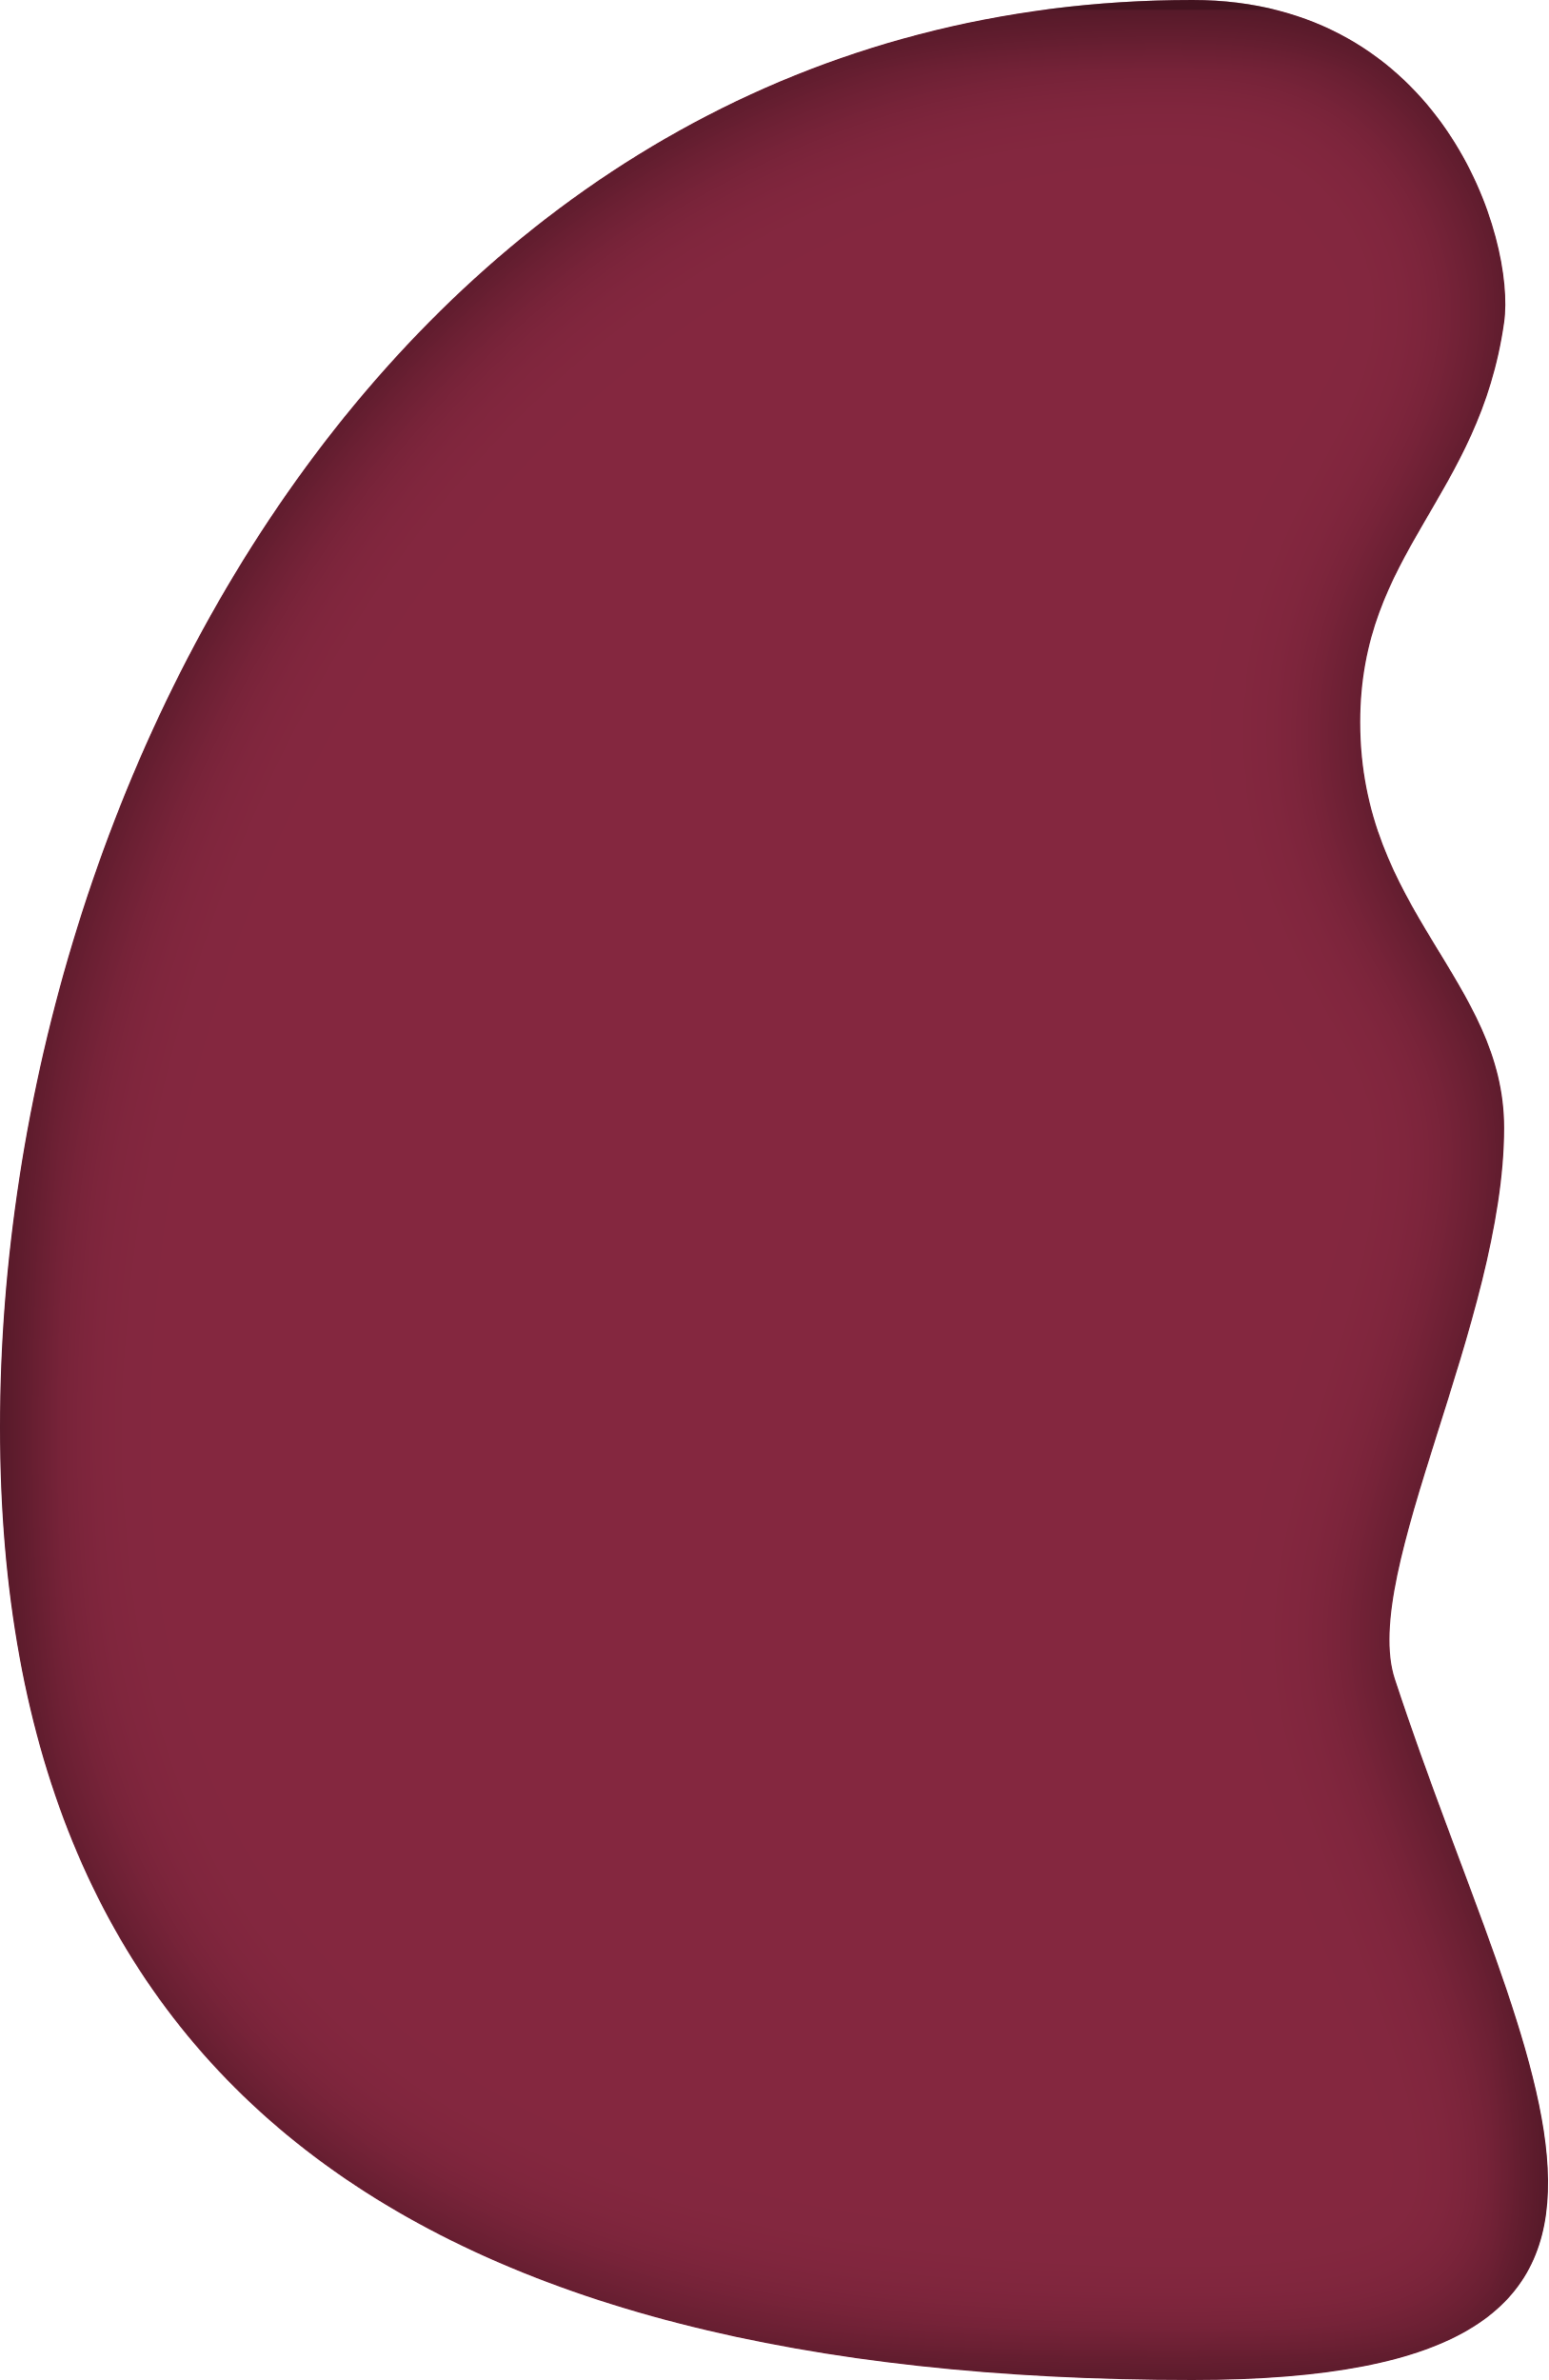
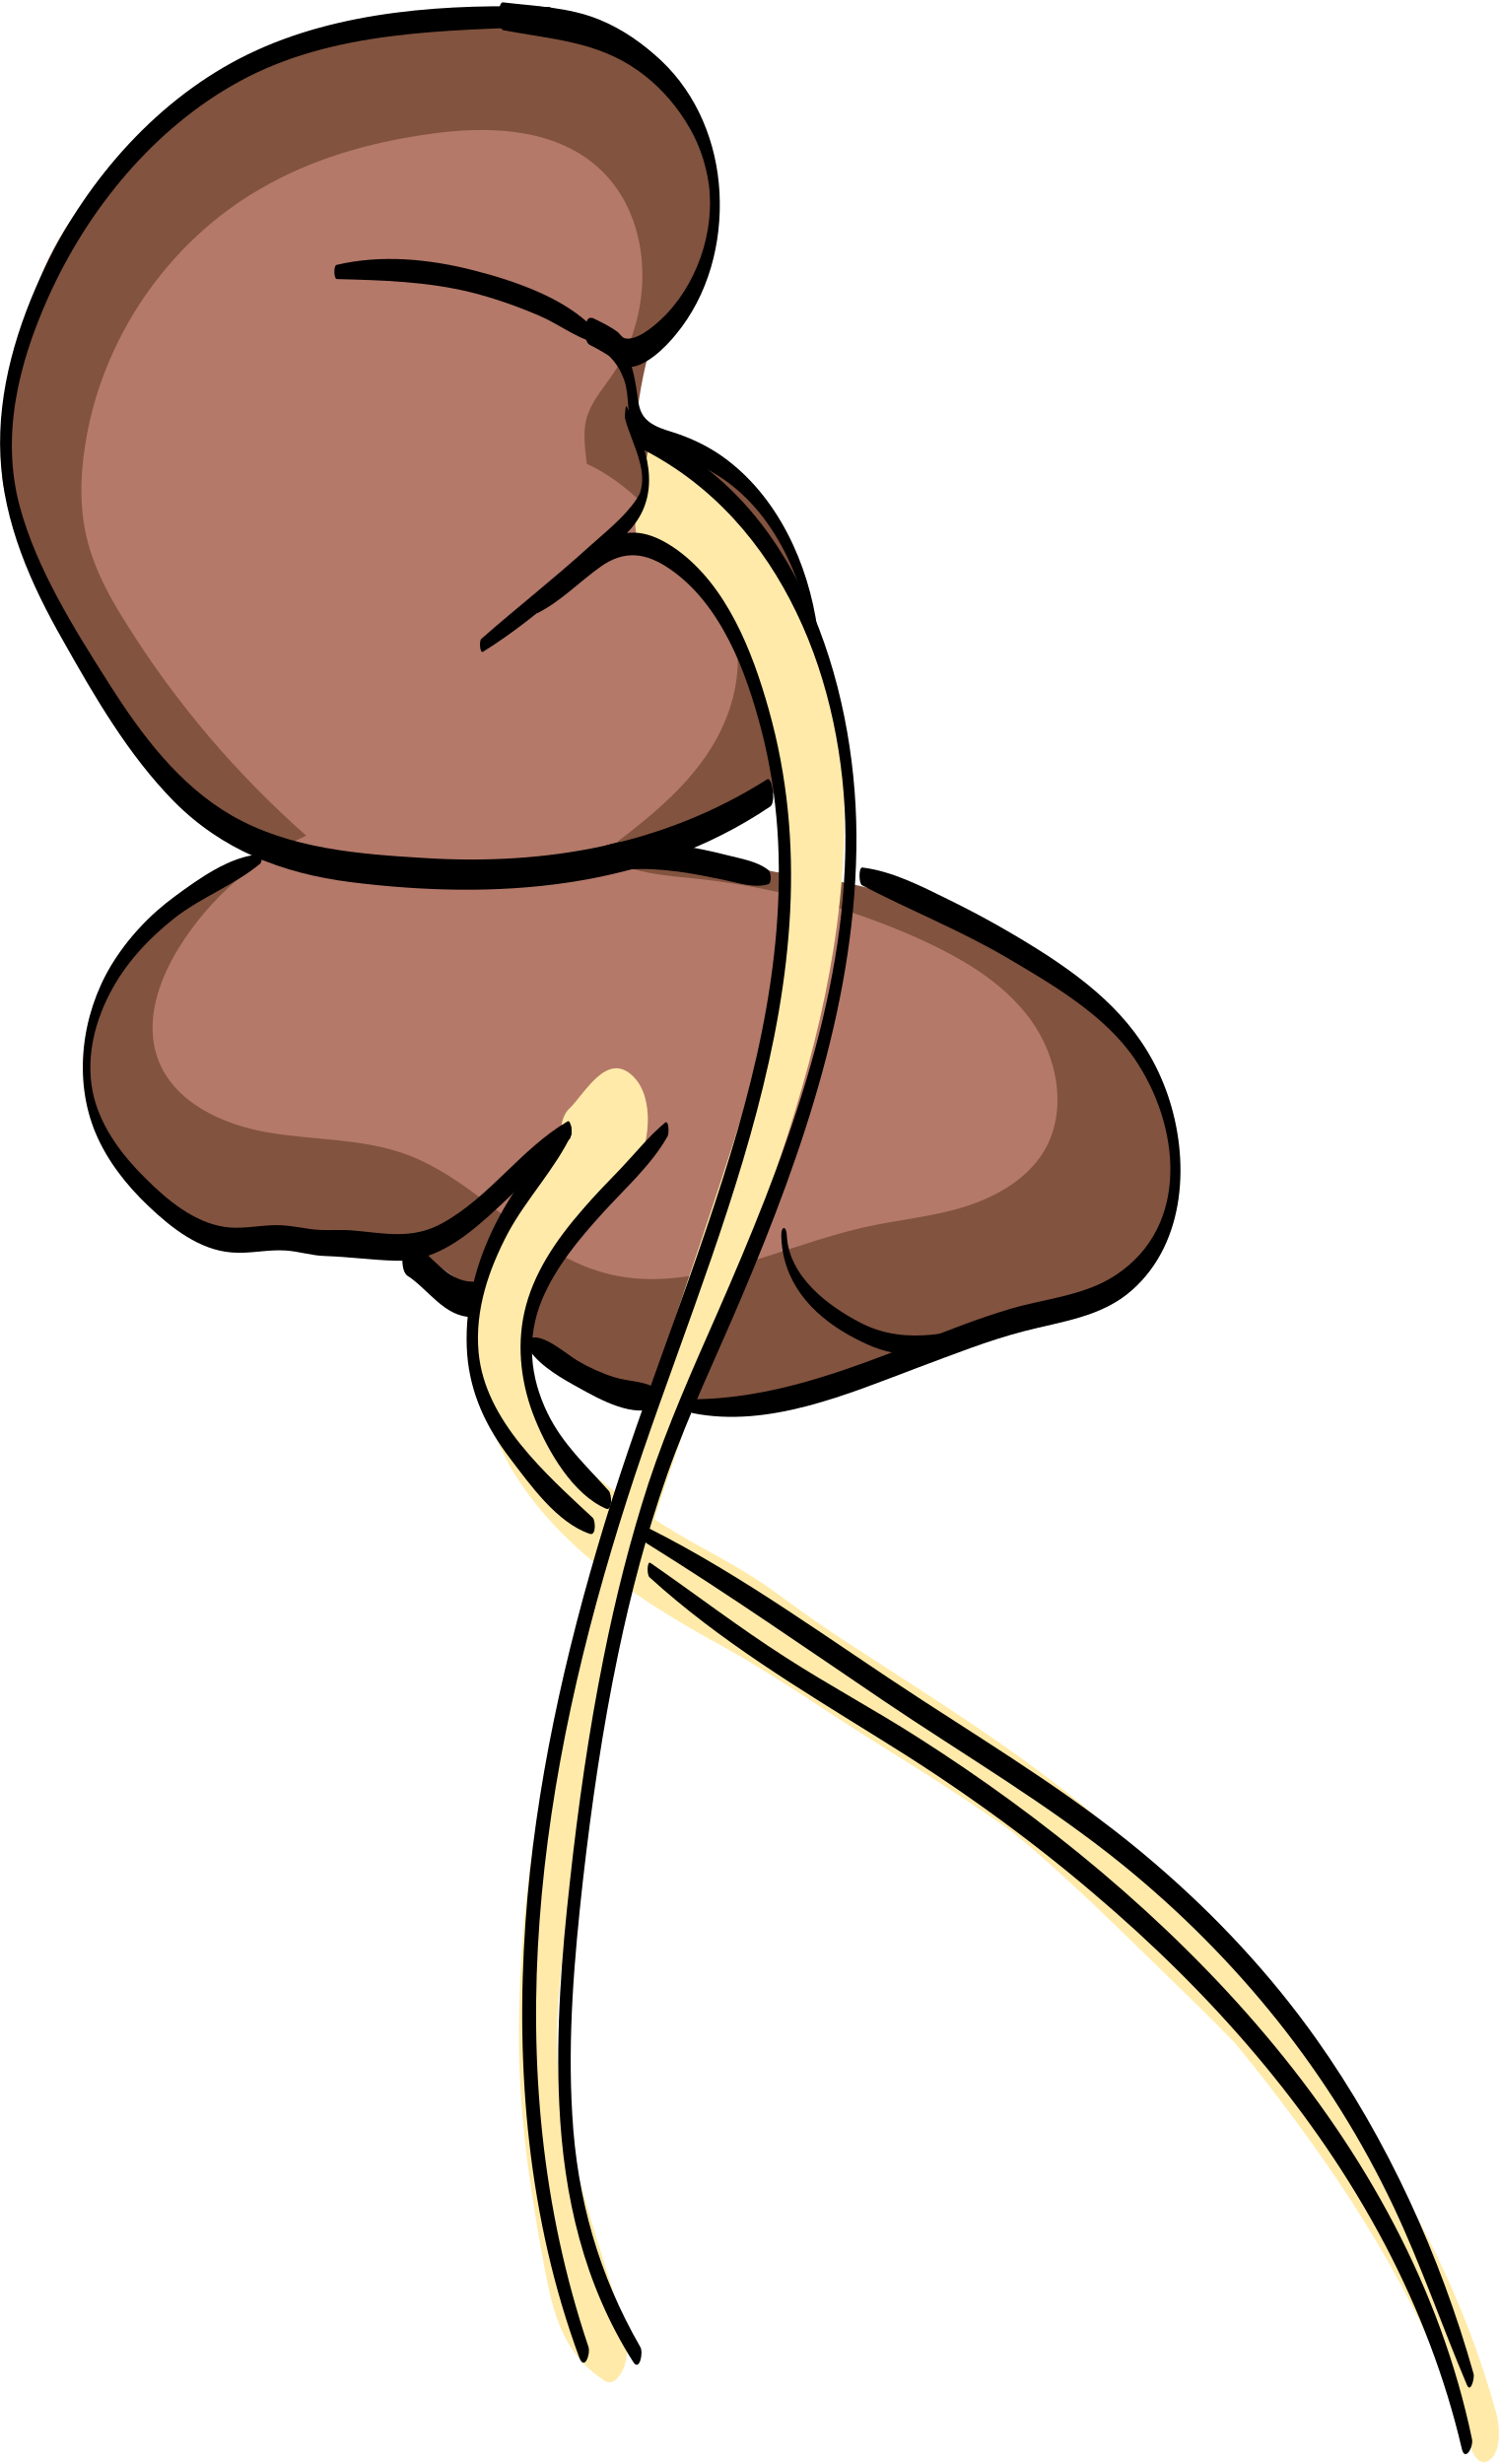
- <svg xmlns="http://www.w3.org/2000/svg" xmlns:xlink="http://www.w3.org/1999/xlink" width="320px" height="492px" viewBox="0 0 320 492" version="1.1">
-   <defs>
-     <path d="M73.508,492 C233.624,492 320,430.899 320,295.037 C320,159.175 233.624,0 73.508,0 C21.851,0 6.64,49.333 9.079,66.649 C14.206,103.054 38.827,114.135 38.827,149.299 C38.827,188.243 9.079,202.654 9.079,233.147 C9.079,273.084 38.827,325.184 31.668,347.051 C4.49,430.065 -39.541,492 73.508,492 Z" id="path-1" />
-     <filter x="-4.4%" y="-2.8%" width="108.8%" height="105.7%" filterUnits="objectBoundingBox" id="filter-2">
-       <feGaussianBlur stdDeviation="13" in="SourceAlpha" result="shadowBlurInner1" />
-       <feOffset dx="0" dy="2" in="shadowBlurInner1" result="shadowOffsetInner1" />
-       <feComposite in="shadowOffsetInner1" in2="SourceAlpha" operator="arithmetic" k2="-1" k3="1" result="shadowInnerInner1" />
-       <feColorMatrix values="0 0 0 0 0   0 0 0 0 0   0 0 0 0 0  0 0 0 0.5 0" type="matrix" in="shadowInnerInner1" />
-     </filter>
-   </defs>
+ <svg xmlns="http://www.w3.org/2000/svg" width="381px" height="626px" viewBox="0 0 381 626" version="1.1">
  <g id="Page-1" stroke="none" stroke-width="1" fill="none" fill-rule="evenodd">
-     <g id="Oval" transform="translate(160, 246) scale(-1, 1) translate(-160, -246) ">
-       <use fill="#84273F" fill-rule="evenodd" xlink:href="#path-1" />
-       <use fill="black" fill-opacity="1" filter="url(#filter-2)" xlink:href="#path-1" />
+     <g id="Group-42" transform="translate(0.017419, 0.595795)" fill-rule="nonzero">
+       <path d="M164.483,122.304 C169.083,113.404 162.583,121.304 161.683,111.304 C161.183,105.804 163.083,95.604 164.483,90.304 C165.783,85.204 167.983,87.004 175.883,73.504 C187.683,53.404 178.683,28.504 159.283,13.304 C145.183,2.204 125.083,0.904 107.383,3.404 C89.083,6.004 78.183,8.004 62.183,17.304 C33.183,34.104 10.483,54.704 5.383,87.804 C3.883,97.904 -1.417,114.804 1.283,124.704 C3.683,133.704 8.283,142.004 13.283,149.904 C28.683,174.504 42.483,203.504 69.283,215.904 C52.983,223.304 40.983,227.504 31.483,242.704 C24.983,253.104 18.983,268.404 23.183,279.904 C28.183,293.404 47.483,313.804 61.683,316.204 C75.883,318.604 86.183,310.404 99.783,315.204 C122.583,323.304 138.583,350.804 169.183,355.604 C196.883,360.004 218.583,350.104 243.483,338.204 C252.983,333.704 264.283,334.904 274.383,331.904 C284.483,328.904 286.183,327.904 291.483,318.804 C298.883,306.204 302.283,286.204 289.583,266.804 C281.583,254.604 273.783,245.704 260.383,239.704 C238.683,230.004 222.683,223.804 198.983,221.204 C188.383,220.104 183.783,213.904 169.083,219.104 C181.183,210.004 193.583,206.804 202.183,194.304 C210.783,181.804 206.883,155.404 201.483,141.204 C198.883,134.404 198.583,136.004 194.983,129.704 C184.383,111.004 167.583,120.104 157.283,102.004" id="Path" fill="#82533F" />
+       <g id="Group" opacity="0.4" transform="translate(19.98258, 32.4042)" fill="#FFB1A8">
+         <path d="M124.6,110.4 C128.3,103.2 130,94.9 129.3,86.7 C128.9,82.3 127.9,77.7 129,73.4 C130.1,69.3 133,66 135.4,62.5 C146.8,46.1 146.2,20.7 130.5,8.3 C119.1,-0.7 103.1,-1 88.7,1.1 C73.8,3.2 59.1,7.4 46.1,15 C22.5,28.6 5.7,53.3 1.6,80.3 C0.3,88.5 0.2,97 2.4,105.1 C4.4,112.4 8.1,119.2 12.2,125.6 C24.7,145.6 40.1,163.7 57.8,179.3 C44.6,185.3 33.2,195.3 25.5,207.7 C20.2,216.2 16.7,226.7 20.1,236 C24.1,247 36.4,252.7 48,254.7 C59.6,256.7 71.6,256.2 82.7,260.1 C101.3,266.7 114.2,285 133.2,290.3 C155.1,296.5 177.4,283.8 199.6,278.8 C208,276.9 216.6,276.2 224.7,273.7 C232.9,271.2 240.9,266.7 245.3,259.4 C251.3,249.2 248.8,235.6 241.8,226 C234.8,216.4 224.1,210.3 213.3,205.4 C195.6,197.5 176.7,192.4 157.5,190.3 C148.9,189.4 139.8,188.9 132.6,184.1 C142.4,176.7 152.5,169.1 159.4,159 C166.4,148.9 169.9,135.5 165.5,124 C163.4,118.5 159.6,113.7 155.8,109.1 C147.5,98.8 138.5,88 126,83.6" id="Path" />
+       </g>
+       <path d="M165.783,118.504 C165.983,119.904 165.183,121.004 164.083,122.004 C160.883,124.904 159.583,139.404 165.483,140.204 C172.383,141.104 176.083,145.604 179.483,151.204 C183.483,157.904 186.783,165.004 189.783,172.104 C195.983,186.704 199.683,202.004 199.883,217.904 C200.283,251.204 188.183,284.004 177.883,315.304 C155.683,382.304 130.483,450.004 131.883,521.704 C132.283,540.204 135.083,558.204 138.483,576.404 C140.683,587.904 143.383,597.704 153.683,604.304 C155.983,605.704 157.883,602.504 158.483,600.904 C159.683,597.704 159.583,594.004 158.583,590.804 C153.583,574.104 147.883,557.504 143.983,540.604 C140.083,523.704 141.383,507.104 143.783,490.104 C148.583,456.004 153.483,421.604 163.783,388.704 C182.883,327.804 215.183,270.204 214.483,204.704 C214.283,185.604 209.383,168.204 200.583,151.404 C196.483,143.604 191.883,136.304 186.083,129.604 C180.683,123.304 174.883,117.404 169.983,110.604 C167.183,106.804 164.983,112.104 164.483,114.604 C163.583,118.904 163.583,125.404 166.283,129.204 C174.983,141.104 186.083,150.904 193.483,163.904 C200.883,176.804 205.983,190.104 206.183,205.104 C206.483,235.404 197.183,265.504 187.183,293.904 C176.583,324.004 163.883,353.404 154.683,384.004 C144.783,417.004 139.783,451.304 134.983,485.404 C132.183,504.904 130.783,524.404 134.683,543.804 C138.483,563.004 145.083,581.704 150.883,600.404 C152.483,595.904 154.183,591.404 155.783,586.904 C147.283,581.404 147.483,573.104 145.783,563.504 C142.983,547.104 141.083,530.904 141.283,514.304 C141.583,480.104 148.683,446.004 157.783,413.204 C167.183,379.404 179.683,346.804 190.683,313.604 C201.883,279.704 211.383,244.804 208.683,208.804 C207.283,189.704 202.683,170.804 194.283,153.504 C190.583,145.904 186.583,138.204 181.683,131.304 C177.583,125.604 172.383,121.004 164.983,122.004 C165.783,127.704 166.483,133.504 167.283,139.204 C172.583,131.904 173.283,121.404 170.983,112.904 C170.483,110.904 169.383,108.404 167.183,109.904 C165.183,111.004 165.483,116.504 165.783,118.504 L165.783,118.504 Z" id="Path" fill="#FFEAA9" />
+       <path d="M146.683,281.804 C128.583,304.404 114.283,331.904 124.683,361.304 C133.883,387.304 159.383,404.404 182.383,417.004 C196.083,424.504 208.983,433.604 222.183,441.904 C235.683,450.304 249.183,458.804 261.983,468.304 C286.483,486.504 307.083,509.004 325.483,533.304 C345.883,560.204 363.283,588.704 373.583,621.104 C375.483,617.604 377.483,614.204 379.383,610.704 C373.483,596.004 368.083,581.404 360.983,567.204 C353.983,553.404 345.983,540.004 336.483,527.704 C326.283,514.504 314.583,502.504 302.783,490.704 C291.183,479.204 279.483,467.604 267.183,456.804 C242.583,435.104 214.683,418.004 187.083,400.404 C165.083,386.304 130.583,368.304 135.083,336.904 C136.283,328.704 140.083,321.504 144.983,315.004 C149.783,308.604 156.583,303.604 160.983,297.004 C165.083,290.904 166.483,278.404 160.883,272.904 C154.183,266.204 148.483,277.404 144.583,281.104 C142.083,283.504 142.183,288.504 142.683,291.704 C142.883,293.004 144.083,299.604 146.683,297.604 C147.583,296.904 157.283,285.804 158.683,290.104 C158.283,287.904 157.883,285.704 157.483,283.504 C157.483,283.004 157.483,282.404 157.483,281.904 C157.783,280.204 157.683,279.804 157.083,280.904 C156.683,281.104 155.883,282.304 155.583,282.604 C154.383,283.904 153.183,285.004 151.983,286.204 C149.383,288.804 146.983,291.504 144.583,294.304 C139.983,299.604 136.083,305.304 133.083,311.704 C127.183,324.404 125.883,339.204 128.083,353.004 C130.183,366.304 135.783,378.804 145.383,388.304 C155.683,398.504 168.483,406.004 180.683,413.604 C206.883,430.004 233.883,445.404 257.683,465.204 C269.983,475.404 281.383,486.604 292.783,497.704 C303.883,508.504 315.083,519.204 325.183,530.904 C336.483,544.004 345.683,558.804 353.483,574.204 C361.083,589.204 368.183,605.004 373.583,621.004 C374.383,623.504 376.383,626.604 378.983,623.904 C381.483,621.304 380.983,615.404 380.083,612.304 C372.283,583.804 358.983,558.004 342.183,533.704 C325.783,510.004 307.483,487.404 286.283,467.804 C264.383,447.504 238.783,432.104 213.883,415.804 C208.083,412.004 202.383,407.904 196.783,403.804 C190.383,399.104 183.583,395.504 176.583,391.604 C165.183,385.304 153.983,377.304 144.383,368.504 C135.383,360.204 126.583,349.004 128.183,336.004 C130.083,319.804 140.583,305.504 149.283,292.204 C150.783,289.904 149.583,278.104 146.683,281.804 L146.683,281.804 Z" id="Path" fill="#FFEAA9" />
+       <path d="M207.683,159.304 C205.383,142.604 197.583,125.404 183.583,115.404 C180.183,113.004 176.583,111.204 172.683,109.804 C170.483,109.004 168.183,108.504 166.183,107.404 C162.583,105.404 162.283,102.904 161.783,98.904 C160.683,91.304 158.283,83.104 150.283,80.204 C148.283,79.504 148.083,86.204 149.783,87.004 C152.383,88.304 154.683,89.704 157.083,91.404 C157.783,91.904 158.083,92.404 158.883,92.604 C163.483,93.404 169.283,87.404 171.683,84.404 C179.983,74.404 183.483,61.104 182.783,48.204 C182.083,35.704 177.183,23.504 167.983,14.804 C163.383,10.504 158.183,6.804 152.283,4.404 C144.483,1.204 136.083,1.004 127.783,0.004 C126.383,-0.196 126.183,6.804 127.983,7.104 C140.183,9.404 151.683,9.904 162.183,17.404 C171.483,24.004 178.583,34.904 180.083,46.304 C181.683,58.404 176.883,72.204 167.883,80.604 C165.983,82.404 161.483,86.204 158.583,85.304 C158.083,85.104 157.383,84.204 156.983,83.804 C154.983,82.304 152.683,81.204 150.383,80.104 C150.183,82.404 149.983,84.704 149.883,86.904 C154.183,88.404 157.083,91.704 158.583,96.004 C159.983,100.004 159.083,104.404 160.783,108.404 C163.783,115.304 173.283,115.304 179.183,118.404 C195.283,126.604 203.283,144.304 206.483,161.204 C206.783,164.104 207.783,160.504 207.683,159.304 L207.683,159.304 Z" id="Path" fill="#000000" />
+       <path d="M139.583,1.204 C114.283,0.304 86.183,1.904 62.983,13.204 C40.383,24.204 22.383,44.604 11.583,67.004 C4.383,81.904 -0.717,98.604 0.083,115.304 C0.883,132.204 7.783,147.804 16.083,162.304 C24.083,176.504 32.583,191.204 44.083,202.904 C56.383,215.404 71.783,221.304 88.983,223.504 C125.783,228.104 164.183,225.604 195.683,204.304 C197.183,203.304 196.183,196.604 194.883,197.404 C168.583,214.104 138.683,219.304 107.983,217.404 C91.283,216.404 73.683,215.104 58.883,206.604 C45.383,198.804 35.883,186.004 27.683,173.104 C18.783,159.004 9.383,144.204 4.983,128.004 C0.183,110.104 4.683,91.904 12.083,75.304 C22.083,52.804 38.983,32.004 60.783,20.104 C84.683,7.004 113.383,7.204 139.783,6.104 C140.783,6.004 140.683,1.204 139.583,1.204 L139.583,1.204 Z" id="Path" fill="#000000" />
+       <path d="M150.983,83.004 C143.583,75.104 130.583,70.704 120.383,68.104 C109.083,65.204 96.883,64.004 85.483,66.704 C84.683,66.904 84.783,70.304 85.583,70.304 C97.083,70.604 108.483,70.904 119.783,73.704 C125.683,75.204 131.383,77.204 136.983,79.604 C141.683,81.604 146.183,85.104 151.083,86.504 C151.683,86.604 151.283,83.404 150.983,83.004 L150.983,83.004 Z" id="Path" fill="#000000" />
+       <path d="M158.783,105.704 C160.383,112.004 165.783,120.404 161.583,126.404 C158.483,130.904 153.883,134.504 149.883,138.104 C140.883,146.304 131.383,153.704 122.283,161.704 C121.683,162.204 121.883,165.404 122.683,165.004 C130.083,160.404 136.783,155.004 143.383,149.404 C149.183,144.404 155.483,139.404 160.383,133.604 C168.383,124.304 164.283,112.704 159.283,102.804 C158.883,101.704 158.683,105.304 158.783,105.704 L158.783,105.704 Z" id="Path" fill="#000000" />
+       <path d="M65.983,216.504 C58.583,216.804 50.283,222.804 44.583,227.004 C37.983,231.804 32.283,237.904 28.083,244.904 C20.683,257.404 18.583,273.704 24.283,287.304 C27.283,294.404 32.183,300.604 37.783,305.904 C43.583,311.404 50.683,317.004 58.883,317.604 C63.383,318.004 67.883,316.804 72.483,317.104 C75.883,317.304 79.083,318.404 82.483,318.504 C88.483,318.704 94.383,319.504 100.283,319.704 C109.783,320.104 117.383,314.404 124.083,308.404 C131.183,302.104 137.583,295.104 144.683,288.804 C145.483,288.104 145.183,283.704 144.183,284.304 C132.283,291.304 124.483,303.504 112.283,310.204 C104.683,314.404 97.683,312.704 89.483,312.004 C85.783,311.704 82.183,312.204 78.483,311.604 C75.183,311.104 72.183,310.504 68.783,310.704 C64.883,310.904 60.883,311.704 56.983,311.104 C49.183,309.904 42.383,304.204 36.983,298.804 C31.183,293.104 25.983,286.304 23.883,278.304 C21.583,269.304 23.683,259.904 27.883,251.804 C31.783,244.204 37.683,237.904 44.383,232.604 C51.183,227.304 59.483,224.304 65.983,218.904 C66.483,218.804 66.683,216.504 65.983,216.504 L65.983,216.504 Z" id="Path" fill="#000000" />
+       <path d="M195.283,220.504 C192.383,218.204 188.383,217.604 184.883,216.704 C180.583,215.604 176.183,214.704 171.783,214.004 C165.383,213.104 153.983,211.404 149.483,217.404 C148.983,218.104 148.483,221.704 149.783,221.904 C152.883,222.404 156.583,220.504 159.883,220.304 C163.883,220.004 167.983,220.304 171.983,220.804 C175.883,221.304 179.783,222.104 183.683,222.904 C187.183,223.604 191.783,225.204 195.283,224.004 C196.083,223.604 195.883,221.004 195.283,220.504 L195.283,220.504 Z" id="Path" fill="#000000" />
+       <path d="M175.883,358.404 C195.183,362.304 215.283,353.604 233.083,346.904 C241.983,343.604 250.883,340.004 260.183,337.604 C269.783,335.104 279.983,334.004 287.683,327.104 C301.383,314.904 302.283,293.904 296.683,277.604 C291.083,261.404 280.183,251.404 266.183,242.204 C257.983,236.904 249.483,232.104 240.683,227.804 C233.983,224.504 226.583,220.704 219.083,219.804 C218.083,219.704 218.183,223.904 218.983,224.304 C231.183,230.704 243.883,235.704 255.783,242.704 C267.183,249.404 280.583,257.204 288.183,268.304 C299.783,285.204 302.583,310.804 283.383,323.404 C275.483,328.604 265.583,329.304 256.783,331.904 C248.683,334.304 240.783,337.404 232.983,340.504 C214.683,347.704 195.883,354.804 175.883,354.904 C175.083,354.904 175.083,358.204 175.883,358.404 L175.883,358.404 Z" id="Path" fill="#000000" />
+       <path d="M134.683,342.704 C137.583,346.704 142.883,349.704 147.083,352.004 C152.083,354.804 161.383,360.004 166.883,356.704 C167.783,356.204 167.583,352.804 166.783,352.204 C163.683,350.204 159.583,350.404 156.083,349.304 C152.883,348.304 149.783,346.904 146.883,345.204 C144.183,343.704 137.983,338.004 134.683,339.404 C134.083,339.804 134.383,342.204 134.683,342.704 L134.683,342.704 Z" id="Path" fill="#000000" />
+       <path d="M254.983,334.704 C242.883,337.704 230.583,341.504 218.883,335.604 C210.283,331.204 200.383,323.704 199.883,313.204 C199.783,310.804 198.483,310.804 198.483,313.204 C198.683,324.804 205.883,333.104 215.683,338.604 C219.683,340.804 224.083,342.904 228.683,343.304 C237.783,344.104 247.183,340.804 255.083,336.704 C255.483,336.504 255.383,334.604 254.983,334.704 L254.983,334.704 Z" id="Path" fill="#000000" />
+       <path d="M136.683,155.104 C142.683,152.004 147.183,147.204 152.683,143.304 C158.683,139.104 164.083,139.804 170.083,143.904 C183.183,152.804 189.583,170.104 193.383,184.704 C202.183,218.304 196.883,253.604 187.383,286.504 C177.583,320.404 163.783,353.004 153.483,386.804 C143.483,419.704 135.883,453.504 133.483,487.904 C130.883,525.104 134.183,563.304 147.183,598.404 C148.483,601.804 150.083,597.504 149.483,595.604 C125.583,524.604 136.983,449.904 159.383,380.104 C179.883,316.204 214.683,248.304 195.283,179.604 C191.183,165.004 184.683,148.204 171.883,139.004 C166.483,135.204 160.683,133.004 154.583,136.404 C147.883,140.204 142.783,146.504 136.283,150.604 C134.983,151.304 135.383,155.804 136.683,155.104 L136.683,155.104 Z" id="Path" fill="#000000" />
+       <path d="M163.183,113.504 C199.083,131.804 214.583,173.304 214.783,211.704 C214.983,253.704 198.883,295.004 182.283,332.904 C175.983,347.204 169.683,361.304 164.783,376.104 C160.083,390.604 156.383,405.304 153.383,420.304 C149.583,439.204 146.883,458.204 144.783,477.404 C142.683,496.204 141.183,515.204 142.083,534.104 C143.183,557.404 148.283,579.704 160.883,599.504 C162.483,602.004 163.483,597.104 162.683,595.704 C152.083,577.304 146.583,557.904 145.383,536.704 C144.183,516.804 145.883,497.004 148.083,477.204 C150.283,457.804 153.083,438.504 157.083,419.404 C160.283,404.104 164.283,388.904 169.483,374.104 C174.983,358.504 182.183,343.704 188.583,328.504 C204.183,291.704 217.783,252.004 217.583,211.604 C217.383,172.904 202.383,125.404 163.583,109.104 C162.283,108.604 162.083,113.004 163.183,113.504 L163.183,113.504 Z" id="Path" fill="#000000" />
+       <path d="M144.383,285.004 C140.083,287.704 136.683,293.504 133.783,297.504 C130.483,302.204 127.383,307.004 124.983,312.204 C120.383,321.904 117.883,332.704 118.683,343.504 C119.483,353.504 123.483,361.904 129.483,369.804 C134.583,376.504 141.483,386.304 149.883,389.104 C151.483,389.604 151.283,385.704 150.583,385.004 C138.583,373.804 123.183,360.304 121.583,343.004 C120.583,332.204 124.183,321.804 129.183,312.404 C133.883,303.804 140.983,296.404 145.183,287.604 C145.283,287.204 145.283,284.404 144.383,285.004 L144.383,285.004 Z" id="Path" fill="#000000" />
+       <path d="M168.983,284.604 C164.883,288.004 161.383,292.404 157.683,296.304 C154.383,299.704 151.083,303.104 147.983,306.704 C141.383,314.304 135.383,322.904 133.183,332.904 C131.183,342.004 132.483,351.604 135.983,360.104 C139.283,368.204 145.583,379.104 153.983,382.704 C155.683,383.404 155.383,378.904 154.683,378.204 C148.983,371.804 142.983,366.404 139.083,358.404 C134.583,349.104 133.683,339.304 137.683,329.604 C141.183,321.304 147.083,314.204 153.083,307.604 C158.683,301.404 165.483,295.404 169.583,288.104 C169.983,287.604 169.983,283.904 168.983,284.604 L168.983,284.604 Z" id="Path" fill="#000000" />
+       <path d="M164.983,400.104 C182.783,416.304 203.183,428.504 223.583,441.204 C242.583,452.904 260.783,465.904 277.783,480.404 C307.383,505.504 333.783,535.304 351.883,569.704 C360.483,586.104 367.183,603.504 371.383,621.504 C372.183,625.004 374.383,621.104 373.983,619.104 C357.983,542.404 297.083,481.504 233.183,440.804 C222.083,433.704 210.483,427.504 199.483,420.404 C187.783,412.904 176.683,404.404 165.283,396.504 C164.383,395.804 164.283,399.404 164.983,400.104 L164.983,400.104 Z" id="Path" fill="#000000" />
+       <path d="M164.283,391.504 C184.883,404.304 204.683,418.104 224.783,431.704 C245.083,445.404 266.283,457.804 285.383,473.304 C314.383,496.904 337.983,526.104 353.983,559.904 C360.983,574.704 366.283,590.204 372.683,605.304 C373.683,607.604 374.683,603.404 374.383,602.504 C365.883,572.404 352.583,543.104 334.483,517.504 C322.783,501.004 308.883,486.104 293.483,472.904 C275.083,457.004 254.683,444.604 234.383,431.404 C211.383,416.504 189.183,399.904 164.683,387.604 C163.483,387.104 163.283,390.904 164.283,391.504 L164.283,391.504 Z" id="Path" fill="#000000" />
+       <path d="M119.883,325.004 C113.583,325.004 109.383,318.004 104.583,314.804 C102.283,313.304 101.183,321.904 103.483,323.504 C108.783,326.904 112.883,334.004 119.883,334.004 C122.683,334.004 122.683,325.004 119.883,325.004 L119.883,325.004 Z" id="Path" fill="#000000" />
    </g>
  </g>
</svg>
